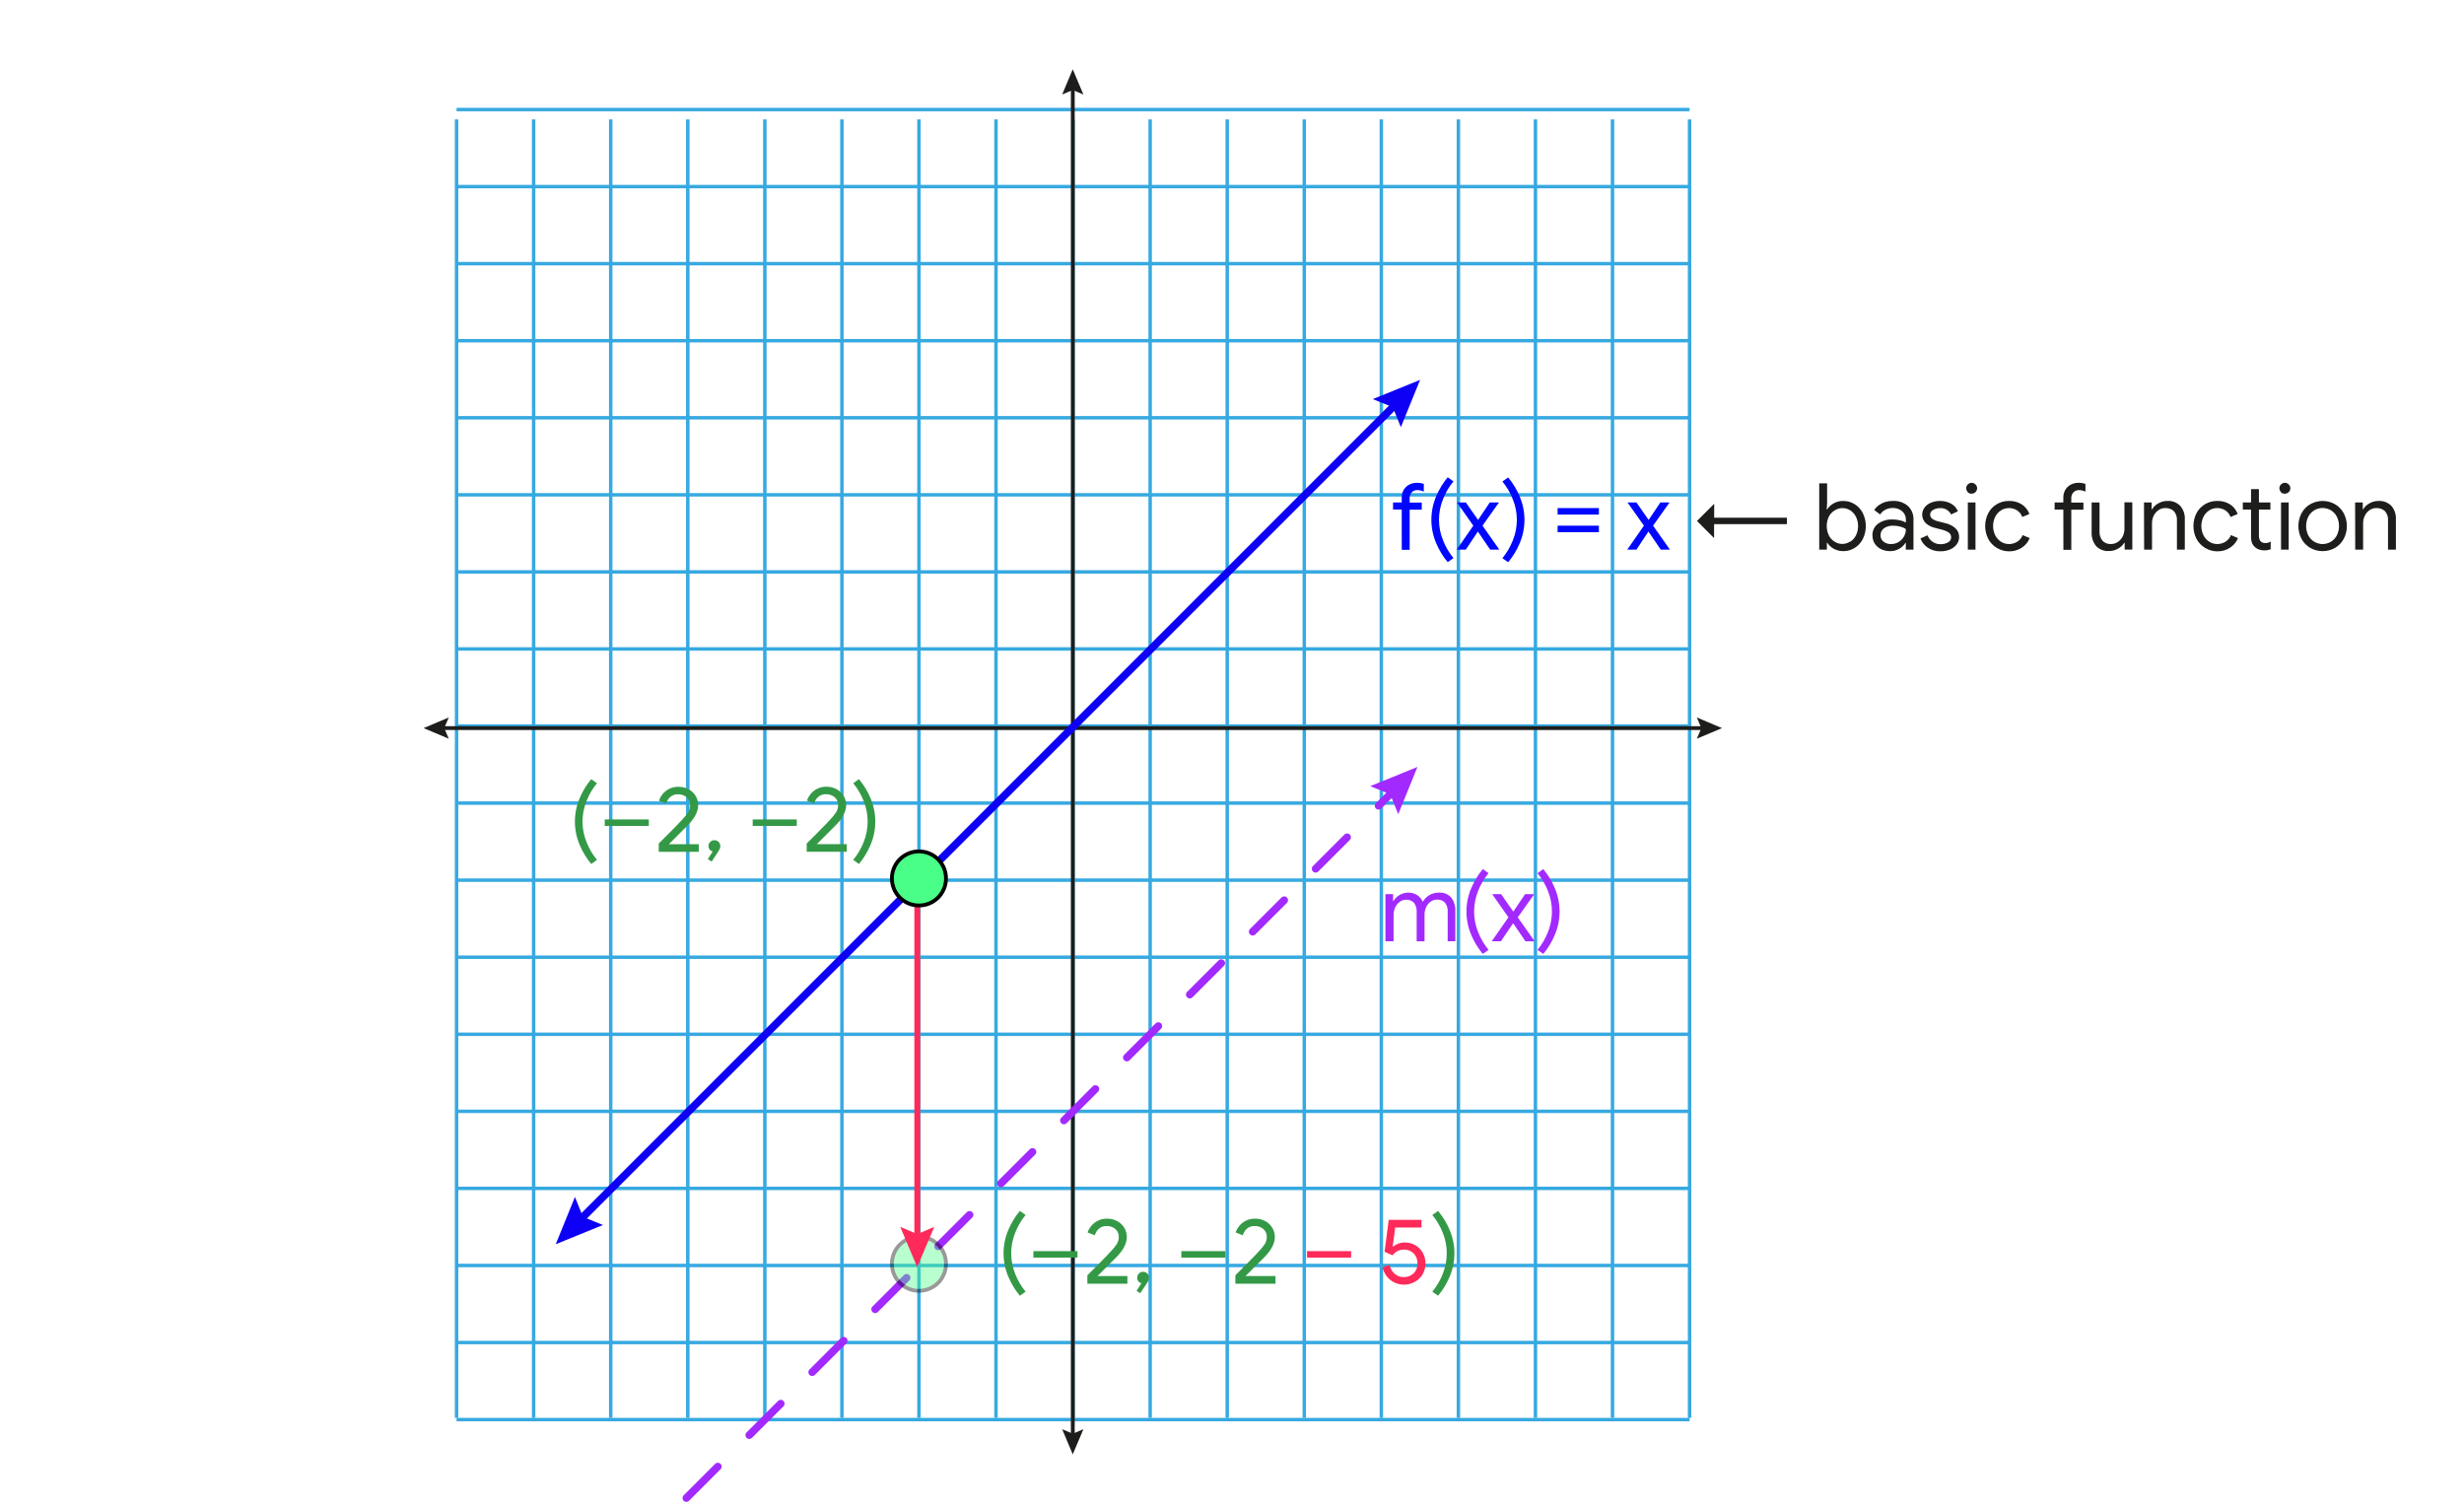
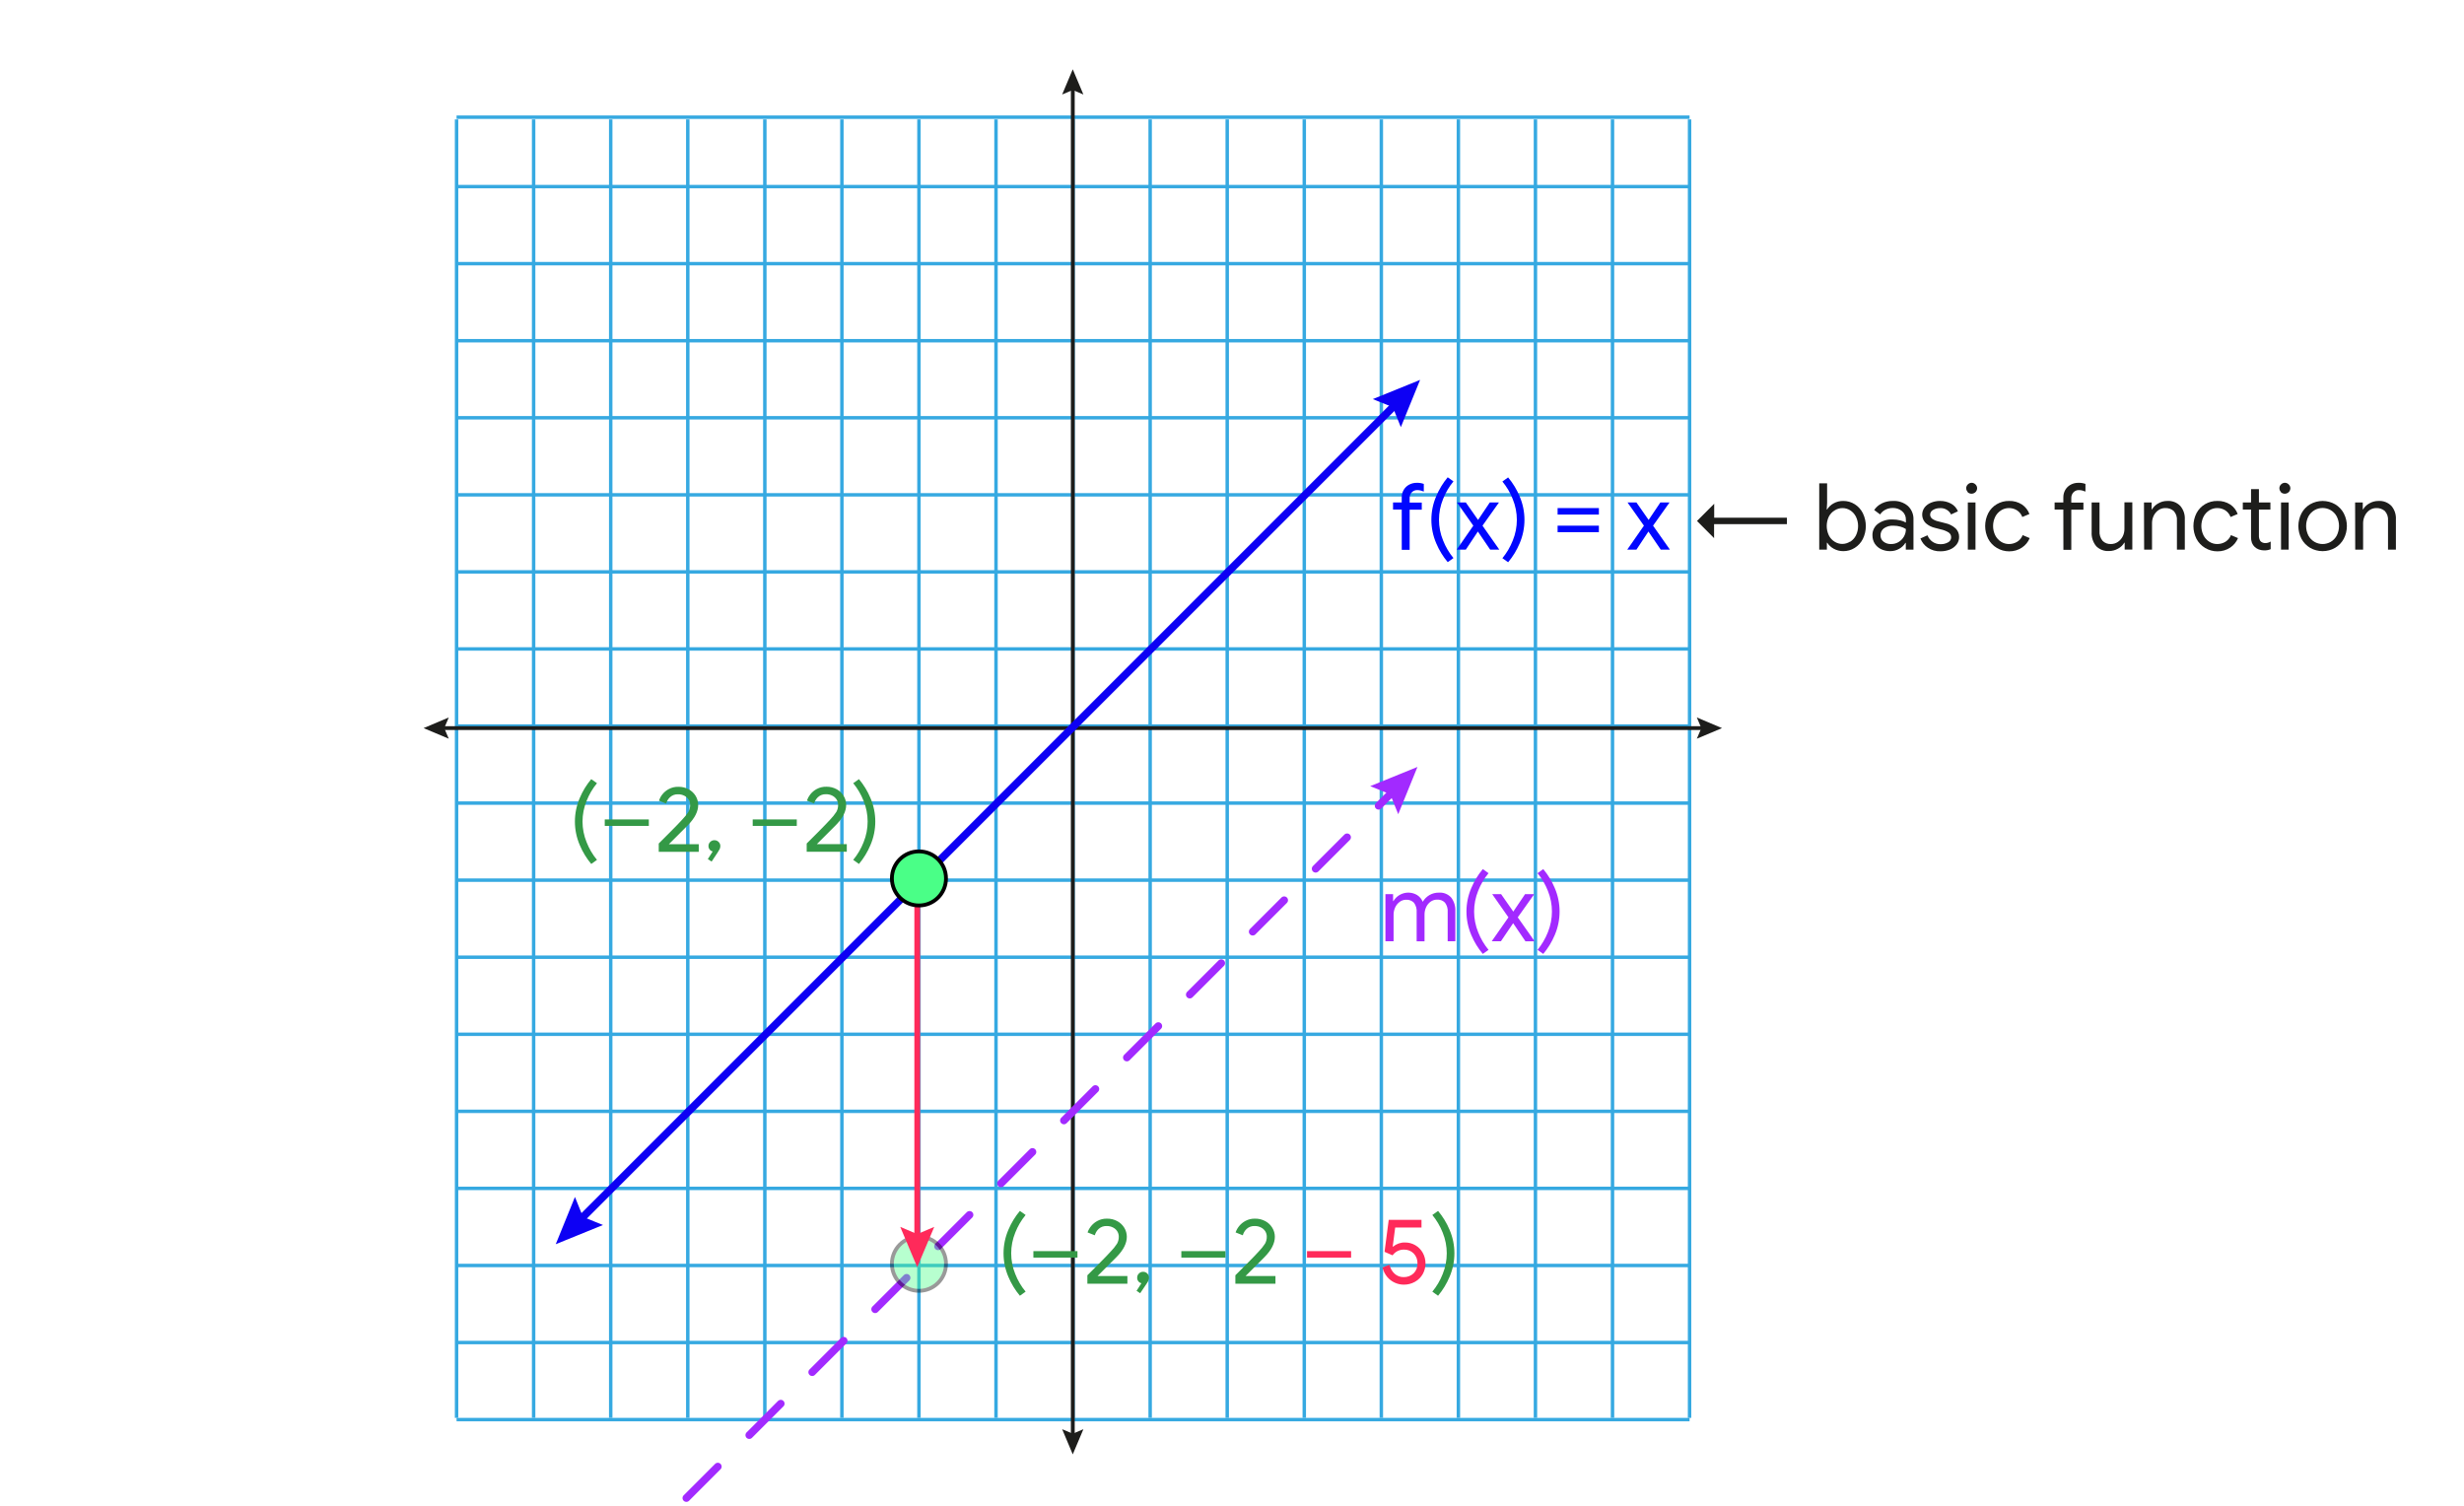
<svg xmlns="http://www.w3.org/2000/svg" id="Mathematic_Background" data-name="Mathematic Background" viewBox="0 0 644 393.5">
  <defs>
    <style>.cls-1{fill:#36a9e1;}.cls-13,.cls-2,.cls-5,.cls-6,.cls-8{fill:none;stroke-linecap:round;stroke-linejoin:round;}.cls-2{stroke:#1d1d1b;}.cls-3{fill:#1d1d1b;}.cls-4{fill:#7f8c8d;}.cls-5,.cls-6{stroke:#a22aff;}.cls-5,.cls-6,.cls-8{stroke-width:2px;}.cls-5{stroke-dasharray:11.63 11.63;}.cls-7{fill:#a22aff;}.cls-8{stroke:#0d00f4;}.cls-9{fill:#0d00f4;}.cls-10{fill:#0007ff;}.cls-11{fill:#349946;}.cls-12,.cls-15{fill:#4aff87;stroke:#000;stroke-miterlimit:10;}.cls-12{opacity:0.4;}.cls-13{stroke:#ff2a5a;stroke-width:1.5px;}.cls-14{fill:#ff2a5a;}</style>
  </defs>
  <rect class="cls-1" x="119.33" y="370.58" width="322.26" height="0.9" />
  <rect class="cls-1" x="119.33" y="350.44" width="322.26" height="0.9" />
  <rect class="cls-1" x="119.33" y="330.3" width="322.26" height="0.9" />
  <rect class="cls-1" x="119.33" y="310.15" width="322.26" height="0.9" />
  <rect class="cls-1" x="119.33" y="290.01" width="322.26" height="0.9" />
  <rect class="cls-1" x="119.33" y="269.87" width="322.26" height="0.9" />
  <rect class="cls-1" x="119.33" y="249.73" width="322.26" height="0.9" />
  <rect class="cls-1" x="119.33" y="229.59" width="322.26" height="0.9" />
  <rect class="cls-1" x="119.33" y="209.45" width="322.26" height="0.9" />
  <rect class="cls-1" x="119.33" y="189.31" width="322.26" height="0.9" />
  <rect class="cls-1" x="119.33" y="169.16" width="322.26" height="0.9" />
  <rect class="cls-1" x="119.33" y="149.02" width="322.26" height="0.9" />
  <rect class="cls-1" x="119.33" y="128.88" width="322.26" height="0.9" />
  <rect class="cls-1" x="119.33" y="108.74" width="322.26" height="0.9" />
  <rect class="cls-1" x="119.33" y="88.6" width="322.26" height="0.9" />
  <rect class="cls-1" x="119.33" y="68.46" width="322.26" height="0.9" />
  <rect class="cls-1" x="119.33" y="48.32" width="322.26" height="0.9" />
-   <rect class="cls-1" x="119.33" y="28.18" width="322.26" height="0.9" />
+   <rect class="cls-1" x="119.33" y="30.18" width="322.26" height="0.9" />
  <rect class="cls-1" x="441.14" y="31.21" width="0.9" height="339.37" />
  <rect class="cls-1" x="421" y="31.21" width="0.9" height="339.37" />
  <rect class="cls-1" x="400.86" y="31.21" width="0.9" height="339.37" />
  <rect class="cls-1" x="380.72" y="31.21" width="0.9" height="339.37" />
  <rect class="cls-1" x="360.58" y="31.21" width="0.9" height="339.37" />
  <rect class="cls-1" x="340.44" y="31.21" width="0.9" height="339.37" />
  <rect class="cls-1" x="320.3" y="31.21" width="0.9" height="339.37" />
  <rect class="cls-1" x="300.16" y="31.21" width="0.9" height="339.37" />
  <rect class="cls-1" x="280.01" y="31.21" width="0.9" height="339.37" />
  <rect class="cls-1" x="259.87" y="31.21" width="0.9" height="339.37" />
  <rect class="cls-1" x="239.73" y="31.21" width="0.9" height="339.37" />
  <rect class="cls-1" x="219.59" y="31.21" width="0.9" height="339.37" />
  <rect class="cls-1" x="199.45" y="31.21" width="0.9" height="339.37" />
  <rect class="cls-1" x="179.31" y="31.21" width="0.9" height="339.37" />
  <rect class="cls-1" x="159.17" y="31.21" width="0.9" height="339.37" />
  <rect class="cls-1" x="139.02" y="31.21" width="0.9" height="339.37" />
  <rect class="cls-1" x="118.88" y="31.21" width="0.9" height="339.37" />
  <line class="cls-2" x1="280.39" y1="22.59" x2="280.39" y2="375.64" />
  <polygon class="cls-3" points="277.61 24.7 280.38 23.52 283.16 24.7 280.38 18.11 277.61 24.7" />
  <polygon class="cls-3" points="277.61 373.54 280.38 374.71 283.16 373.54 280.38 380.12 277.61 373.54" />
  <line class="cls-2" x1="445.6" y1="190.3" x2="115.18" y2="190.3" />
  <polygon class="cls-3" points="443.49 187.52 444.67 190.3 443.49 193.07 450.07 190.3 443.49 187.52" />
  <polygon class="cls-3" points="117.29 187.52 116.11 190.3 117.29 193.07 110.71 190.3 117.29 187.52" />
  <line class="cls-4" x1="144.57" y1="426.35" x2="370.47" y2="200.45" />
  <line class="cls-5" x1="162.94" y1="407.98" x2="356.21" y2="214.71" />
  <line class="cls-6" x1="360.32" y1="210.6" x2="364.56" y2="206.36" />
  <polygon class="cls-7" points="365.45 212.8 363.34 207.58 358.12 205.47 370.47 200.45 365.45 212.8" />
  <line class="cls-4" x1="145.25" y1="325.2" x2="371.16" y2="99.29" />
  <line class="cls-8" x1="151.16" y1="319.29" x2="365.25" y2="105.2" />
  <polygon class="cls-9" points="157.6 320.17 152.38 318.06 150.27 312.84 145.25 325.19 157.6 320.17" />
  <polygon class="cls-9" points="366.13 111.64 364.02 106.42 358.8 104.31 371.16 99.29 366.13 111.64" />
  <path class="cls-10" d="M366.36,133.18h-2.27v-1.86h2.27V130a3.79,3.79,0,0,1,.54-2,3.59,3.59,0,0,1,1.42-1.34,4.15,4.15,0,0,1,2-.47,5,5,0,0,1,1.81.29v2a6.65,6.65,0,0,0-.82-.28,3.51,3.51,0,0,0-.92-.11,1.91,1.91,0,0,0-1.38.57,2.11,2.11,0,0,0-.58,1.58v1.12h3.17v1.86h-3.17v10.48h-2.06Z" />
  <path class="cls-10" d="M375.38,142a15.57,15.57,0,0,1,0-12.32,19.36,19.36,0,0,1,3-4.93l1.5,1.07a16.69,16.69,0,0,0-2.71,4.61,14.21,14.21,0,0,0,0,10.82,17,17,0,0,0,2.71,4.61l-1.5,1.06A19.12,19.12,0,0,1,375.38,142Z" />
  <path class="cls-10" d="M385.07,137.39l-4.28-6.07h2.32l3.2,4.57,3.07-4.57h2.4l-4.31,6.07,4.4,6.27h-2.39l-3.22-4.74-3.15,4.74h-2.39Z" />
  <path class="cls-10" d="M392.67,145.89a17,17,0,0,0,2.71-4.61,14.21,14.21,0,0,0,0-10.82,16.69,16.69,0,0,0-2.71-4.61l1.5-1.07a19.36,19.36,0,0,1,3,4.93,15.57,15.57,0,0,1,0,12.32,19.12,19.12,0,0,1-3,4.92Z" />
  <path class="cls-10" d="M407.1,132.79h10.79v1.7H407.1Zm0,4.6h10.79v1.7H407.1Z" />
  <path class="cls-10" d="M429.66,137.39l-4.29-6.07h2.33l3.19,4.57,3.07-4.57h2.4l-4.31,6.07,4.41,6.27h-2.4l-3.22-4.74-3.14,4.74h-2.4Z" />
  <path class="cls-3" d="M443.53,136.16l4.5-4.5v3.65h19V137H448v3.65Z" />
  <path class="cls-3" d="M479.26,143.41a4.55,4.55,0,0,1-1.68-1.56h-.1v1.81h-2V126.33h2.06v5.11l-.1,1.72h.1a4.46,4.46,0,0,1,1.68-1.59,5,5,0,0,1,2.53-.64,5.49,5.49,0,0,1,3,.85,5.78,5.78,0,0,1,2.13,2.35,7.67,7.67,0,0,1,0,6.74,5.78,5.78,0,0,1-2.13,2.33,5.49,5.49,0,0,1-3,.85A5.11,5.11,0,0,1,479.26,143.41Zm4.3-1.81a4.17,4.17,0,0,0,1.51-1.65,5.59,5.59,0,0,0,0-4.92,4.2,4.2,0,0,0-1.51-1.66,3.77,3.77,0,0,0-4,0A4.14,4.14,0,0,0,478,135a5.73,5.73,0,0,0,0,4.94,4,4,0,0,0,1.5,1.64,3.72,3.72,0,0,0,4,0Z" />
  <path class="cls-3" d="M491.62,143.52a4.07,4.07,0,0,1-1.65-1.47,4,4,0,0,1-.58-2.12,3.61,3.61,0,0,1,1.48-3.06,6.09,6.09,0,0,1,3.73-1.1,8.52,8.52,0,0,1,2.07.24,5.36,5.36,0,0,1,1.46.56v-.75a2.78,2.78,0,0,0-1-2.22,3.63,3.63,0,0,0-2.44-.83,4.15,4.15,0,0,0-1.92.45,3.43,3.43,0,0,0-1.37,1.24l-1.55-1.16a5,5,0,0,1,2-1.74,6.28,6.28,0,0,1,2.82-.63,5.64,5.64,0,0,1,4,1.32,4.63,4.63,0,0,1,1.44,3.59v7.82h-2v-1.77H498a4.34,4.34,0,0,1-1.59,1.53,4.62,4.62,0,0,1-2.4.63A5.41,5.41,0,0,1,491.62,143.52Zm4.55-1.82a4,4,0,0,0,1.43-1.43,3.79,3.79,0,0,0,.53-2,5,5,0,0,0-1.43-.63,6.51,6.51,0,0,0-1.79-.24,4,4,0,0,0-2.55.7,2.23,2.23,0,0,0-.86,1.82,2,2,0,0,0,.77,1.64,3,3,0,0,0,2,.63A3.68,3.68,0,0,0,496.17,141.7Z" />
  <path class="cls-3" d="M503.82,143.12a5.07,5.07,0,0,1-1.89-2.39l1.84-.82a3.69,3.69,0,0,0,1.37,1.72,3.53,3.53,0,0,0,2,.6,3.88,3.88,0,0,0,2-.47,1.46,1.46,0,0,0,.82-1.34,1.49,1.49,0,0,0-.65-1.25,6.26,6.26,0,0,0-2.06-.81l-1.5-.39a5.4,5.4,0,0,1-2.42-1.23,3.13,3.13,0,0,1-.3-4.13,4,4,0,0,1,1.7-1.24,6,6,0,0,1,2.3-.44,5.9,5.9,0,0,1,2.9.7,4,4,0,0,1,1.8,2l-1.79.83a3,3,0,0,0-2.93-1.65,3.35,3.35,0,0,0-1.78.47,1.39,1.39,0,0,0-.76,1.2,1.35,1.35,0,0,0,.53,1.1,4.3,4.3,0,0,0,1.6.69l1.79.46a5.84,5.84,0,0,1,2.73,1.37,3,3,0,0,1,.92,2.21,3.18,3.18,0,0,1-.65,2,4.26,4.26,0,0,1-1.77,1.32,6.32,6.32,0,0,1-2.47.46A5.64,5.64,0,0,1,503.82,143.12Z" />
  <path class="cls-3" d="M514.32,128.61a1.42,1.42,0,0,1-.43-1,1.37,1.37,0,0,1,.43-1,1.42,1.42,0,0,1,1-.43,1.44,1.44,0,0,1,1,.43,1.37,1.37,0,0,1,.43,1,1.45,1.45,0,0,1-.42,1,1.5,1.5,0,0,1-2.1,0Zm0,2.71h2v12.34h-2Z" />
  <path class="cls-3" d="M521.88,143.19a5.93,5.93,0,0,1-2.23-2.35,7.44,7.44,0,0,1,0-6.71,5.81,5.81,0,0,1,2.23-2.35,6.11,6.11,0,0,1,3.21-.85,5.87,5.87,0,0,1,3.38.93,5.13,5.13,0,0,1,1.95,2.48l-1.86.78a3.63,3.63,0,0,0-1.37-1.73,3.9,3.9,0,0,0-2.19-.6,3.74,3.74,0,0,0-2,.6,4.24,4.24,0,0,0-1.51,1.65,5.53,5.53,0,0,0,0,4.89,4.27,4.27,0,0,0,1.51,1.66,3.74,3.74,0,0,0,2,.6,4.11,4.11,0,0,0,2.25-.61,3.57,3.57,0,0,0,1.4-1.72l1.84.78a5.38,5.38,0,0,1-2,2.46,5.87,5.87,0,0,1-3.38,1A6.12,6.12,0,0,1,521.88,143.19Z" />
  <path class="cls-3" d="M539.28,133.18H537v-1.86h2.28V130a3.87,3.87,0,0,1,.53-2,3.61,3.61,0,0,1,1.43-1.34,4.13,4.13,0,0,1,2-.47,5,5,0,0,1,1.82.29v2a7.27,7.27,0,0,0-.82-.28,3.57,3.57,0,0,0-.92-.11,1.88,1.88,0,0,0-1.38.57,2.11,2.11,0,0,0-.58,1.58v1.12h3.17v1.86h-3.17v10.48h-2.06Z" />
  <path class="cls-3" d="M547.86,142.74a5.29,5.29,0,0,1-1.18-3.65v-7.77h2.06v7.45a3.62,3.62,0,0,0,.8,2.59,2.86,2.86,0,0,0,2.16.83,3.21,3.21,0,0,0,1.85-.56,3.84,3.84,0,0,0,1.26-1.45,4.3,4.3,0,0,0,.44-1.89v-7h2.06v12.34h-2v-1.79h-.1a4.12,4.12,0,0,1-1.62,1.55,4.73,4.73,0,0,1-2.37.63A4.33,4.33,0,0,1,547.86,142.74Z" />
  <path class="cls-3" d="M560.36,131.32h2v1.81h.1a4.21,4.21,0,0,1,1.62-1.56,4.64,4.64,0,0,1,2.37-.64,4.32,4.32,0,0,1,3.4,1.3,5,5,0,0,1,1.18,3.52v7.91h-2.06v-7.6a3.32,3.32,0,0,0-.82-2.49,3.15,3.15,0,0,0-2.26-.78,3,3,0,0,0-1.77.56,3.72,3.72,0,0,0-1.23,1.46,4.36,4.36,0,0,0-.43,1.9v6.95h-2.06Z" />
  <path class="cls-3" d="M576.31,143.19a6.07,6.07,0,0,1-2.23-2.35,7.44,7.44,0,0,1,0-6.71,5.94,5.94,0,0,1,2.23-2.35,6.12,6.12,0,0,1,3.22-.85,5.89,5.89,0,0,1,3.38.93,5.06,5.06,0,0,1,1.94,2.48l-1.86.78a3.57,3.57,0,0,0-1.37-1.73,3.86,3.86,0,0,0-2.19-.6,3.73,3.73,0,0,0-2,.6,4.24,4.24,0,0,0-1.51,1.65,5.53,5.53,0,0,0,0,4.89,4.27,4.27,0,0,0,1.51,1.66,3.73,3.73,0,0,0,2,.6,4.11,4.11,0,0,0,2.25-.61,3.65,3.65,0,0,0,1.41-1.72l1.84.78a5.45,5.45,0,0,1-2,2.46,5.89,5.89,0,0,1-3.38,1A6.13,6.13,0,0,1,576.31,143.19Z" />
  <path class="cls-3" d="M590.38,143.61a3.26,3.26,0,0,1-1.07-.65,3,3,0,0,1-.73-1.07,4,4,0,0,1-.24-1.47v-7.24h-2.15v-1.86h2.15v-3.49h2.06v3.49h3v1.86h-3v6.73a2.43,2.43,0,0,0,.38,1.5,1.67,1.67,0,0,0,1.34.53,2.45,2.45,0,0,0,1.35-.41v2a3.36,3.36,0,0,1-.74.24,5,5,0,0,1-1,.08A4,4,0,0,1,590.38,143.61Z" />
  <path class="cls-3" d="M596.18,128.61a1.42,1.42,0,0,1-.43-1,1.37,1.37,0,0,1,.43-1,1.42,1.42,0,0,1,1-.43,1.4,1.4,0,0,1,1,.43,1.38,1.38,0,0,1,.44,1,1.45,1.45,0,0,1-.42,1,1.5,1.5,0,0,1-2.1,0Zm0,2.71h2v12.34h-2Z" />
  <path class="cls-3" d="M603.78,143.18a6.06,6.06,0,0,1-2.26-2.37,7.21,7.21,0,0,1,0-6.64,6.06,6.06,0,0,1,2.26-2.37,6.58,6.58,0,0,1,6.54,0,6.06,6.06,0,0,1,2.26,2.37,7.21,7.21,0,0,1,0,6.64,6.06,6.06,0,0,1-2.26,2.37,6.58,6.58,0,0,1-6.54,0Zm5.39-1.56a4.21,4.21,0,0,0,1.57-1.64,5.55,5.55,0,0,0,0-5,4.21,4.21,0,0,0-1.57-1.64,4.25,4.25,0,0,0-4.25,0,4.25,4.25,0,0,0-1.59,1.64,5.55,5.55,0,0,0,0,5,4.25,4.25,0,0,0,1.59,1.64,4.25,4.25,0,0,0,4.25,0Z" />
  <path class="cls-3" d="M615.54,131.32h2v1.81h.09a4.21,4.21,0,0,1,1.62-1.56,4.7,4.7,0,0,1,2.38-.64,4.35,4.35,0,0,1,3.4,1.3,5,5,0,0,1,1.17,3.52v7.91h-2.06v-7.6a3.28,3.28,0,0,0-.82-2.49,3.14,3.14,0,0,0-2.25-.78,3,3,0,0,0-1.78.56,3.78,3.78,0,0,0-1.22,1.46,4.37,4.37,0,0,0-.44,1.9v6.95h-2.06Z" />
  <path class="cls-7" d="M362.1,233.69h2v1.81h.1a4.51,4.51,0,0,1,6.21-1.55,3.7,3.7,0,0,1,1.44,1.74,5.14,5.14,0,0,1,1.73-1.74,4.79,4.79,0,0,1,2.51-.65,3.93,3.93,0,0,1,3.2,1.29,5.36,5.36,0,0,1,1.08,3.53V246h-2v-7.6a3.61,3.61,0,0,0-.71-2.49,2.64,2.64,0,0,0-2.08-.78,2.86,2.86,0,0,0-1.67.53,3.66,3.66,0,0,0-1.17,1.43,4.54,4.54,0,0,0-.42,1.94v7h-2.06v-7.58a3.71,3.71,0,0,0-.7-2.51,2.64,2.64,0,0,0-2.06-.78,2.74,2.74,0,0,0-1.67.55,3.69,3.69,0,0,0-1.18,1.45,4.55,4.55,0,0,0-.42,2V246H362.1Z" />
  <path class="cls-7" d="M384.55,244.4a15.57,15.57,0,0,1,0-12.32,19.36,19.36,0,0,1,3-4.93l1.5,1.07a16.69,16.69,0,0,0-2.71,4.61,14.34,14.34,0,0,0,0,10.82,17,17,0,0,0,2.71,4.61l-1.5,1.06A19.29,19.29,0,0,1,384.55,244.4Z" />
  <path class="cls-7" d="M394.25,239.76,390,233.69h2.33l3.19,4.57,3.08-4.57H401l-4.31,6.07,4.41,6.27h-2.4l-3.22-4.74L392.29,246h-2.4Z" />
  <path class="cls-7" d="M401.85,248.26a17.25,17.25,0,0,0,2.71-4.61,14.34,14.34,0,0,0,0-10.82,16.94,16.94,0,0,0-2.71-4.61l1.5-1.07a19.36,19.36,0,0,1,3,4.93,15.57,15.57,0,0,1,0,12.32,19.29,19.29,0,0,1-3,4.92Z" />
  <path class="cls-11" d="M151.53,220.88a15.57,15.57,0,0,1,0-12.32,19.12,19.12,0,0,1,3-4.92l1.5,1.06a17,17,0,0,0-2.71,4.61,14.21,14.21,0,0,0,0,10.82,16.69,16.69,0,0,0,2.71,4.61l-1.5,1.07A19.36,19.36,0,0,1,151.53,220.88Z" />
  <path class="cls-11" d="M158.06,214.17h11.52v1.69H158.06Z" />
  <path class="cls-11" d="M172.17,220.46c.5-.5,1.49-1.5,3-3s2.52-2.58,3.1-3.21a13,13,0,0,0,1.67-2.08,3.58,3.58,0,0,0,.44-1.82A2.7,2.7,0,0,0,180,209a2.88,2.88,0,0,0-1.09-1,3.47,3.47,0,0,0-1.7-.4,2.9,2.9,0,0,0-2.1.77,3.59,3.59,0,0,0-1,1.66l-1.89-.76a5.46,5.46,0,0,1,.87-1.61,5.3,5.3,0,0,1,1.69-1.42,5.05,5.05,0,0,1,2.52-.6,5.4,5.4,0,0,1,2.7.66,4.79,4.79,0,0,1,1.83,1.74,4.55,4.55,0,0,1,.65,2.35q0,2.53-2.66,5.25l-5,5h7.81v2H172.17Z" />
  <path class="cls-11" d="M185,224.53l1.28-2a1.28,1.28,0,0,1-.77-.46,1.39,1.39,0,0,1-.34-.95,1.44,1.44,0,0,1,.45-1.07,1.49,1.49,0,0,1,1.1-.45,1.5,1.5,0,0,1,1.1.45,1.44,1.44,0,0,1,.45,1.07,1.93,1.93,0,0,1-.17.79,6.59,6.59,0,0,1-.51.86l-1.6,2.42Z" />
  <path class="cls-11" d="M196.73,214.17h11.52v1.69H196.73Z" />
  <path class="cls-11" d="M210.84,220.46c.5-.5,1.5-1.5,3-3s2.52-2.58,3.1-3.21a13.61,13.61,0,0,0,1.67-2.08,3.58,3.58,0,0,0,.44-1.82,2.7,2.7,0,0,0-.38-1.37,2.88,2.88,0,0,0-1.09-1,3.47,3.47,0,0,0-1.7-.4,2.89,2.89,0,0,0-2.1.77,3.61,3.61,0,0,0-1,1.66l-1.89-.76a5.75,5.75,0,0,1,.88-1.61,5.3,5.3,0,0,1,1.69-1.42,5.05,5.05,0,0,1,2.52-.6,5.45,5.45,0,0,1,2.7.66,4.69,4.69,0,0,1,1.82,1.74,4.47,4.47,0,0,1,.66,2.35q0,2.53-2.66,5.25l-5,5h7.82v2H210.84Z" />
  <path class="cls-11" d="M223,224.74a16.94,16.94,0,0,0,2.71-4.61,14.34,14.34,0,0,0,0-10.82A17.25,17.25,0,0,0,223,204.7l1.5-1.06a19.12,19.12,0,0,1,3,4.92,15.57,15.57,0,0,1,0,12.32,19.36,19.36,0,0,1-3,4.93Z" />
  <circle class="cls-12" cx="240.18" cy="330.3" r="7.07" />
  <line class="cls-13" x1="239.73" y1="229.59" x2="239.73" y2="324.03" />
  <polygon class="cls-14" points="235.29 320.66 239.73 322.55 244.18 320.66 239.73 331.19 235.29 320.66" />
  <path class="cls-11" d="M263.56,333.73a15.57,15.57,0,0,1,0-12.32,19.29,19.29,0,0,1,3-4.92l1.5,1.06a17,17,0,0,0-2.71,4.61,14.34,14.34,0,0,0,0,10.82,16.69,16.69,0,0,0,2.71,4.61l-1.5,1.07A19.36,19.36,0,0,1,263.56,333.73Z" />
  <path class="cls-11" d="M270.09,327h11.52v1.69H270.09Z" />
  <path class="cls-11" d="M284.2,333.31c.5-.5,1.49-1.5,3-3s2.52-2.58,3.1-3.21a13,13,0,0,0,1.67-2.08,3.58,3.58,0,0,0,.44-1.82,2.64,2.64,0,0,0-.38-1.36,2.74,2.74,0,0,0-1.09-1,3.37,3.37,0,0,0-1.7-.4,2.9,2.9,0,0,0-2.1.76,3.64,3.64,0,0,0-1,1.66l-1.89-.75a5.45,5.45,0,0,1,2.56-3,5.05,5.05,0,0,1,2.52-.6,5.4,5.4,0,0,1,2.7.66,4.79,4.79,0,0,1,1.83,1.74,4.55,4.55,0,0,1,.65,2.35q0,2.54-2.66,5.25l-5,5h7.81v2H284.2Z" />
  <path class="cls-11" d="M297.05,337.38l1.28-2a1.28,1.28,0,0,1-.77-.46,1.37,1.37,0,0,1-.34-1,1.45,1.45,0,0,1,.45-1.07,1.49,1.49,0,0,1,1.1-.45,1.5,1.5,0,0,1,1.1.45,1.45,1.45,0,0,1,.45,1.07,1.93,1.93,0,0,1-.17.79,4.91,4.91,0,0,1-.51.86L298,338Z" />
  <path class="cls-11" d="M308.76,327h11.53v1.69H308.76Z" />
  <path class="cls-11" d="M322.88,333.31c.5-.5,1.49-1.5,3-3s2.52-2.58,3.1-3.21a13.61,13.61,0,0,0,1.67-2.08,3.58,3.58,0,0,0,.44-1.82,2.64,2.64,0,0,0-.38-1.36,2.74,2.74,0,0,0-1.09-1,3.37,3.37,0,0,0-1.7-.4,2.88,2.88,0,0,0-2.1.76,3.66,3.66,0,0,0-1,1.66l-1.88-.75a5.45,5.45,0,0,1,2.56-3,5.05,5.05,0,0,1,2.52-.6,5.45,5.45,0,0,1,2.7.66,4.69,4.69,0,0,1,1.82,1.74,4.47,4.47,0,0,1,.66,2.35q0,2.54-2.66,5.25l-5,5h7.82v2H322.88Z" />
  <path class="cls-14" d="M341.61,327h11.52v1.69H341.61Z" />
  <path class="cls-14" d="M364.58,335.26a5.59,5.59,0,0,1-2-1.5,6,6,0,0,1-1.24-2.48l1.82-.73a4.53,4.53,0,0,0,1.34,2.36,3.39,3.39,0,0,0,2.34.88,3.63,3.63,0,0,0,2.64-1,3.43,3.43,0,0,0,1-2.59,3.57,3.57,0,0,0-1-2.6,3.47,3.47,0,0,0-2.6-1,3.55,3.55,0,0,0-2.91,1.5l-2.1-.92,1.09-8.35h8.57v2h-6.88l-.65,5,.09,0a4.7,4.7,0,0,1,3.15-1.09,5.26,5.26,0,0,1,4.6,2.66,5.76,5.76,0,0,1,0,5.63,5.35,5.35,0,0,1-2.05,2,5.81,5.81,0,0,1-2.9.73A5.7,5.7,0,0,1,364.58,335.26Z" />
  <path class="cls-11" d="M374.36,337.59a16.94,16.94,0,0,0,2.71-4.61,14.34,14.34,0,0,0,0-10.82,17.25,17.25,0,0,0-2.71-4.61l1.5-1.06a19.29,19.29,0,0,1,3,4.92,15.57,15.57,0,0,1,0,12.32,19.36,19.36,0,0,1-3,4.93Z" />
  <circle class="cls-15" cx="240.18" cy="229.59" r="7.07" />
</svg>
